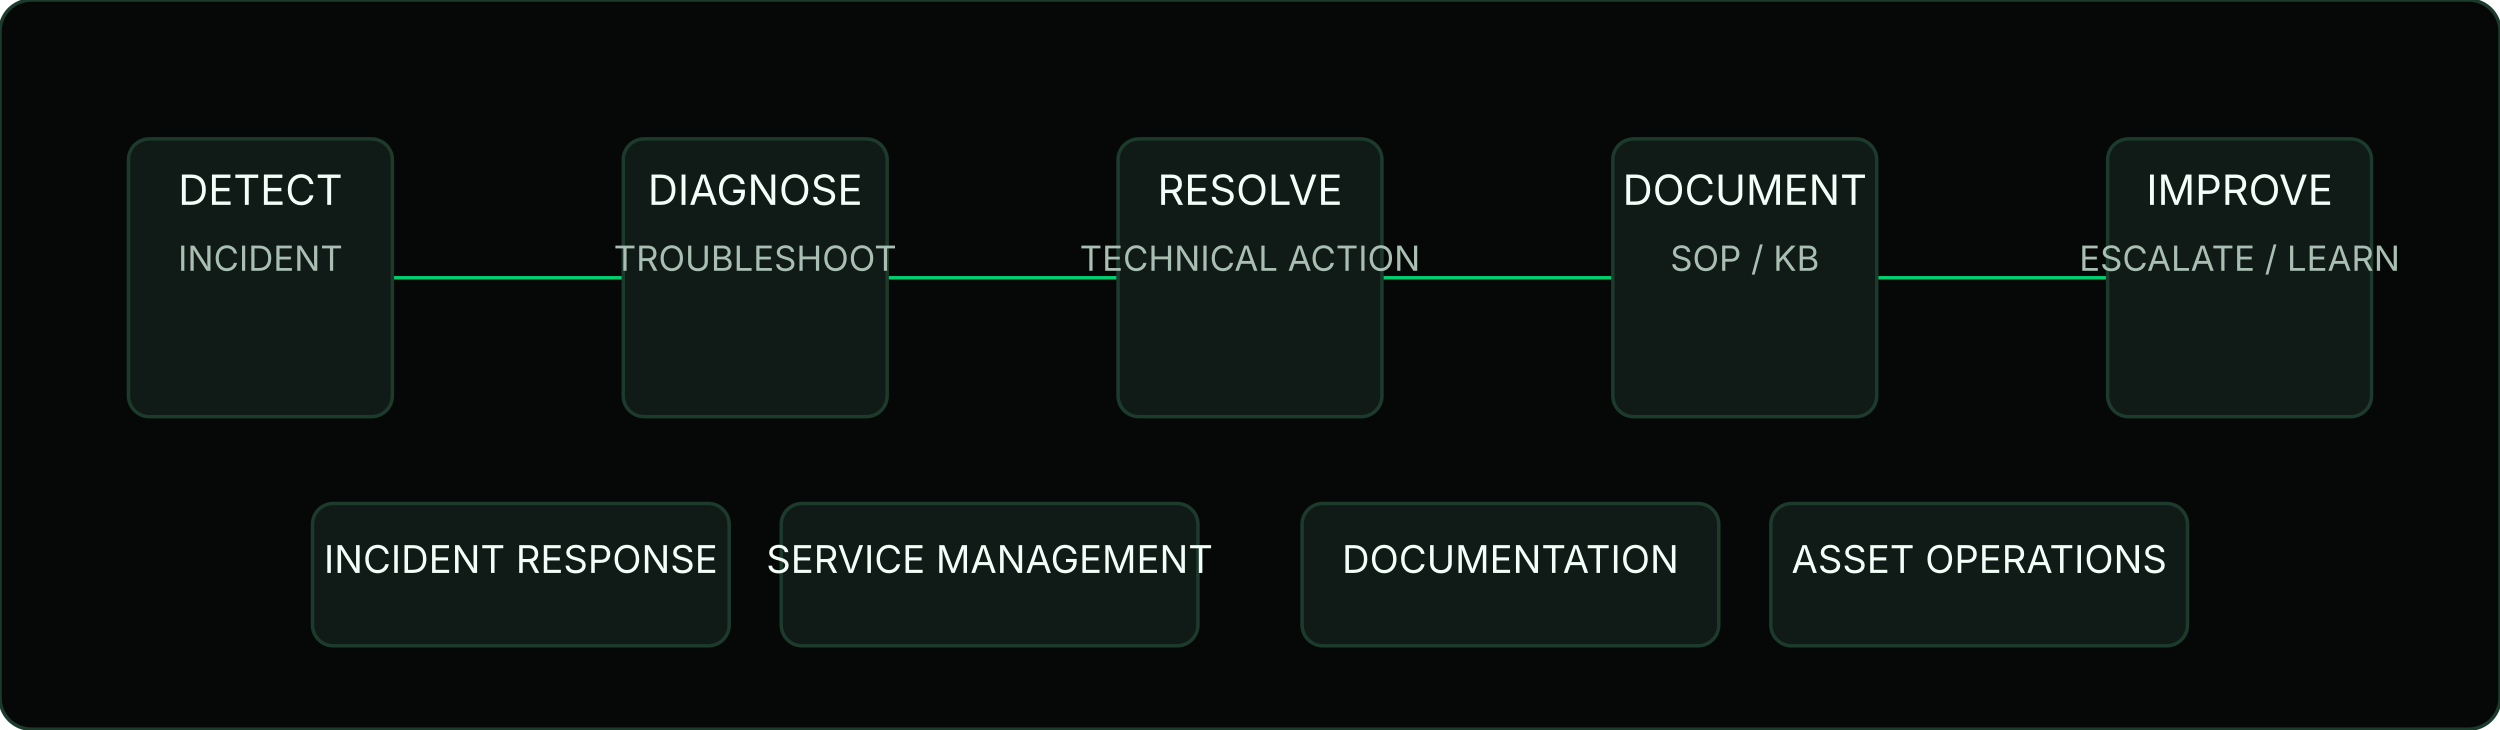
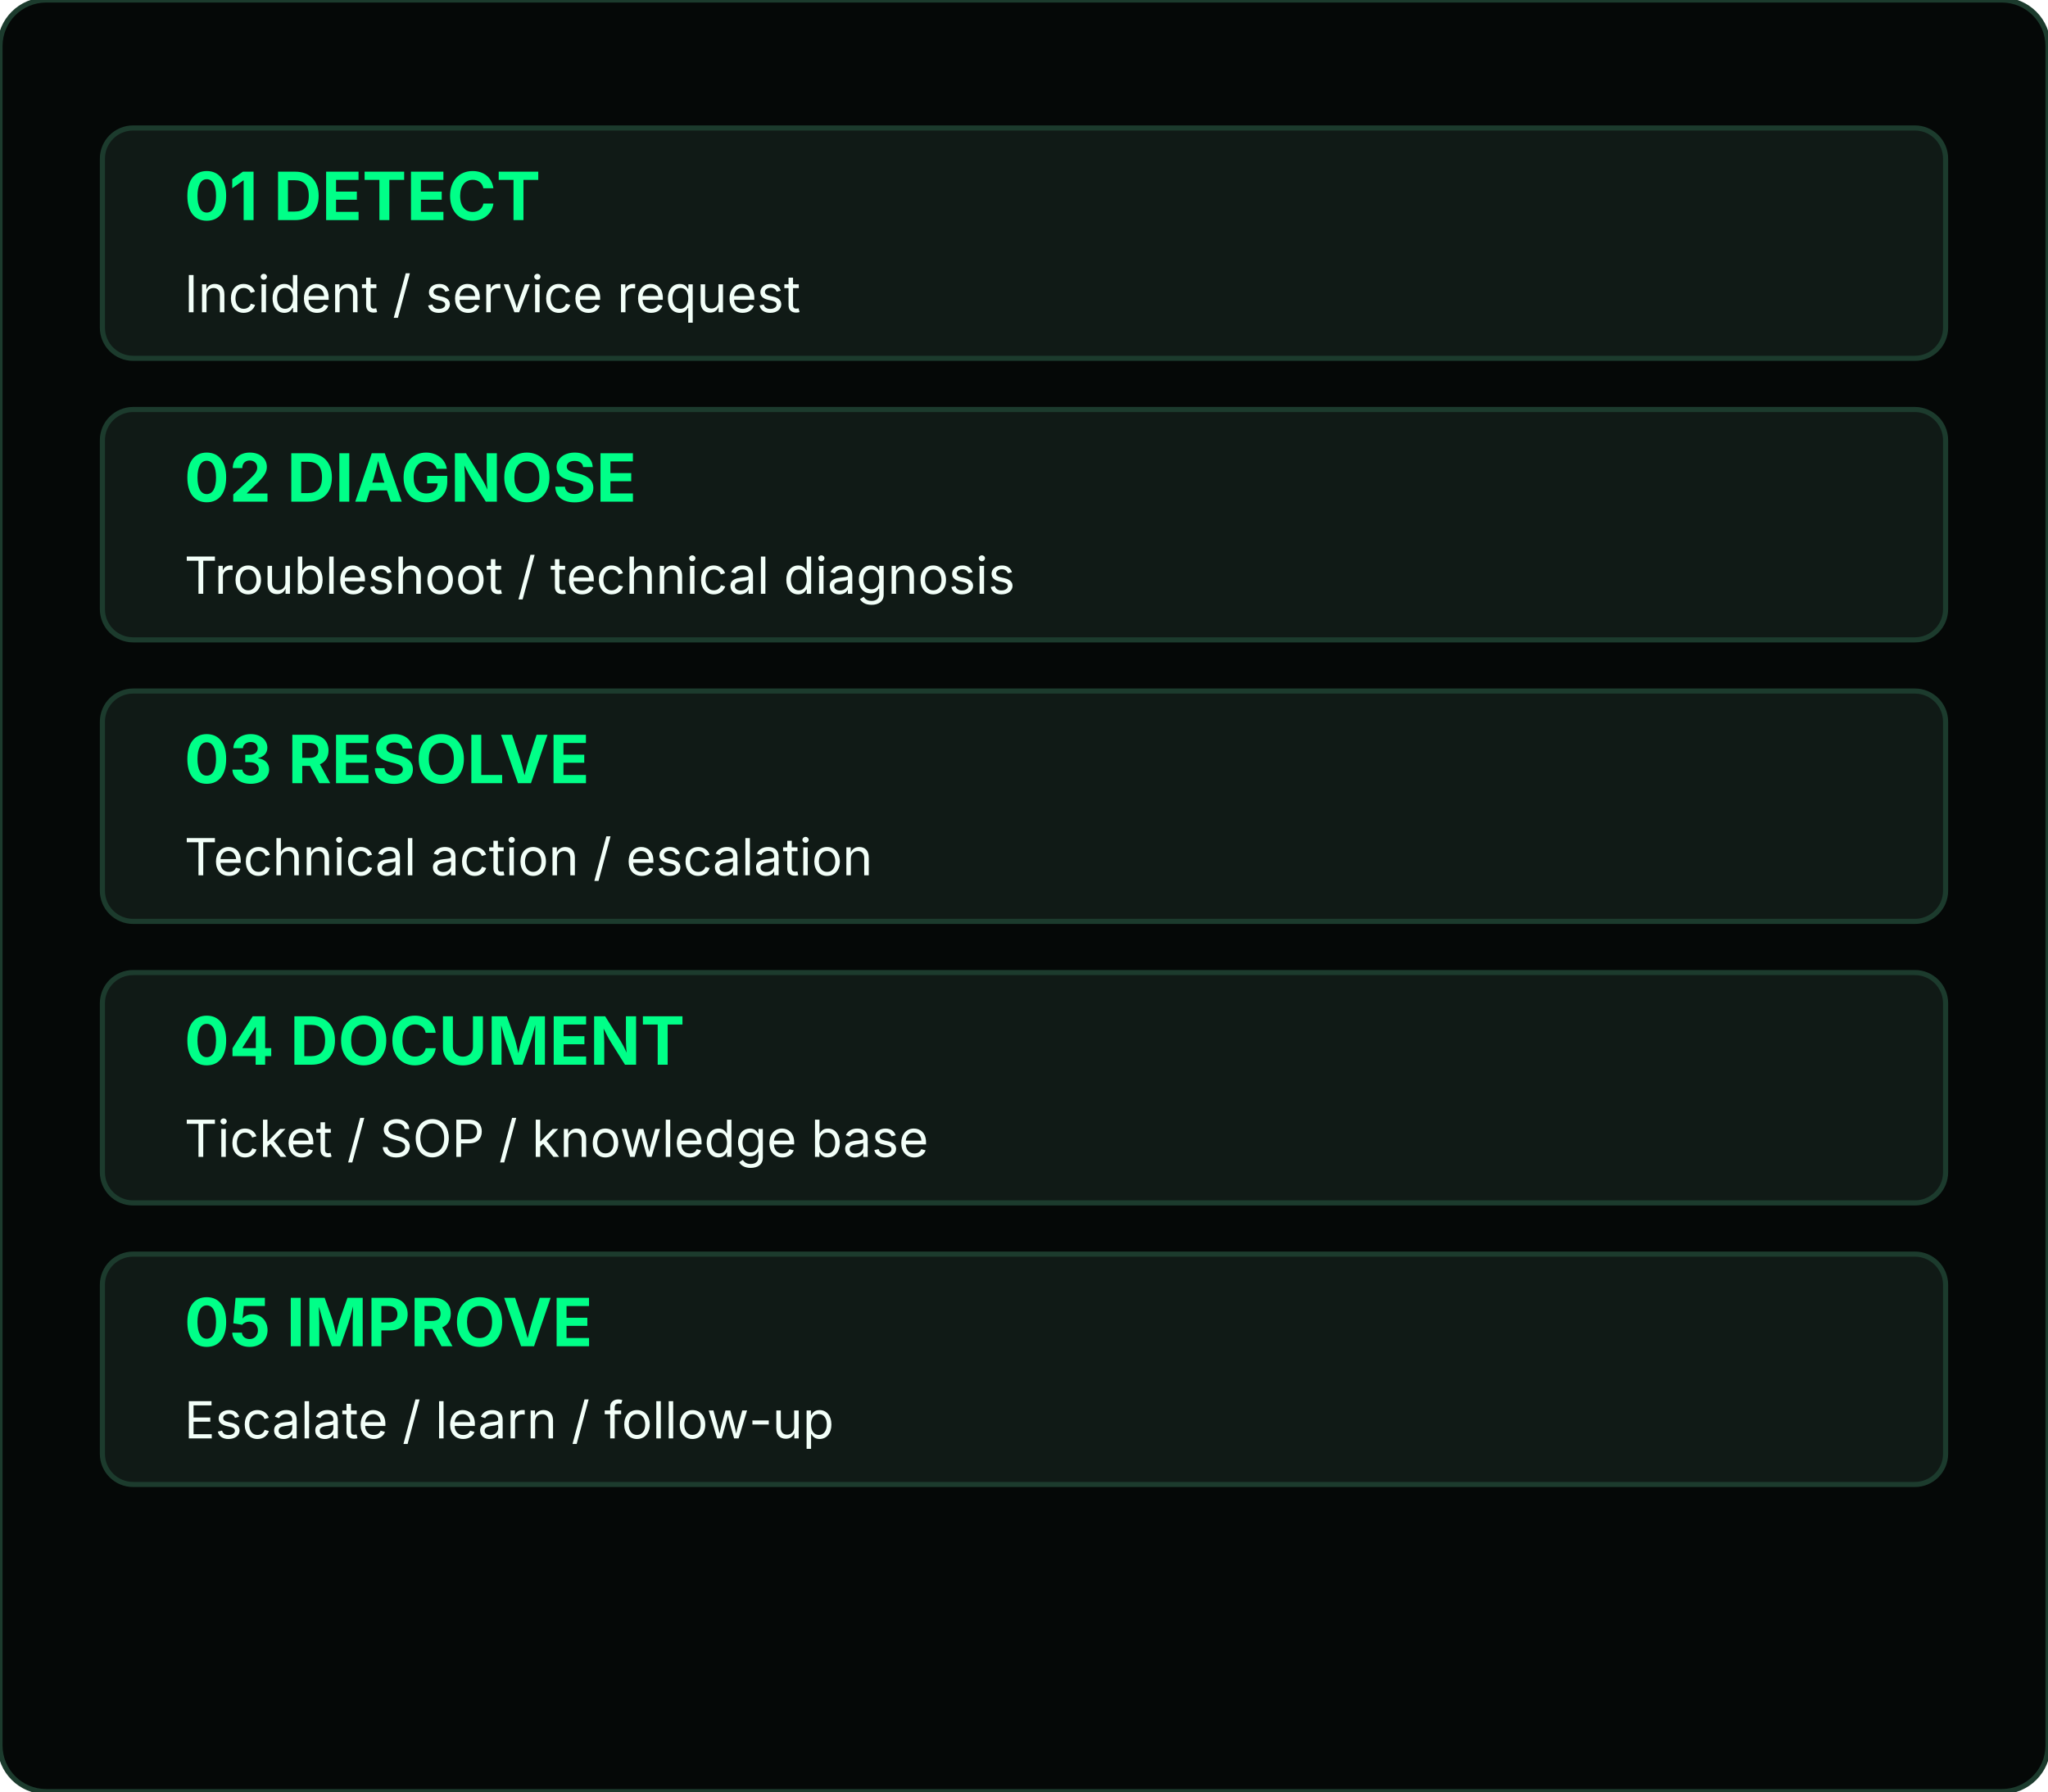
- <svg xmlns="http://www.w3.org/2000/svg" width="1440" height="420" viewBox="0 0 1440 420" role="img" aria-labelledby="title">
-   <rect width="1440" height="420" rx="18" fill="#050807" stroke="#1C3B2D" stroke-width="2" />
-   <g stroke="#00FF88" stroke-width="2" opacity=".8">
-     <line x1="150" y1="160" x2="1290" y2="160" />
+ <svg xmlns="http://www.w3.org/2000/svg" width="800" height="700" viewBox="0 0 800 700" role="img" aria-labelledby="title">
+   <rect width="800" height="700" rx="18" fill="#050807" stroke="#1C3B2D" stroke-width="2" />
+   <g fill="#101A16" stroke="#1C3B2D" stroke-width="2">
+     <rect x="40" y="50" width="720" height="90" rx="12" />
+     <rect x="40" y="160" width="720" height="90" rx="12" />
+     <rect x="40" y="270" width="720" height="90" rx="12" />
+     <rect x="40" y="380" width="720" height="90" rx="12" />
+     <rect x="40" y="490" width="720" height="90" rx="12" />
  </g>
-   <g fill="#101A16" stroke="#1C3B2D" stroke-width="2">
-     <rect x="74" y="80" width="152" height="160" rx="12" />
-     <rect x="359" y="80" width="152" height="160" rx="12" />
-     <rect x="644" y="80" width="152" height="160" rx="12" />
-     <rect x="929" y="80" width="152" height="160" rx="12" />
-     <rect x="1214" y="80" width="152" height="160" rx="12" />
-   </g>
-   <g font-family="Inter, Segoe UI, Arial, sans-serif" text-anchor="middle" fill="#F2FFF8" font-size="24">
-     <text x="150" y="118">DETECT</text>
-     <text x="435" y="118">DIAGNOSE</text>
-     <text x="720" y="118">RESOLVE</text>
-     <text x="1005" y="118">DOCUMENT</text>
-     <text x="1290" y="118">IMPROVE</text>
-   </g>
-   <g font-family="Inter, Segoe UI, Arial, sans-serif" text-anchor="middle" fill="#A9BFB3" font-size="20">
-     <text x="150" y="156">INCIDENT</text>
-     <text x="435" y="156">TROUBLESHOOT</text>
-     <text x="720" y="156">TECHNICAL ACTION</text>
-     <text x="1005" y="156">SOP / KB</text>
-     <text x="1290" y="156">ESCALATE / LEARN</text>
-   </g>
-   <g fill="#101A16" stroke="#1C3B2D" stroke-width="2">
-     <rect x="180" y="290" width="240" height="82" rx="12" />
-     <rect x="450" y="290" width="240" height="82" rx="12" />
-     <rect x="750" y="290" width="240" height="82" rx="12" />
-     <rect x="1020" y="290" width="240" height="82" rx="12" />
-   </g>
-   <g font-family="Inter, Segoe UI, Arial, sans-serif" text-anchor="middle" fill="#F2FFF8" font-size="22">
-     <text x="300" y="330">INCIDENT RESPONSE</text>
-     <text x="570" y="330">SERVICE MANAGEMENT</text>
-     <text x="870" y="330">DOCUMENTATION</text>
-     <text x="1140" y="330">ASSET OPERATIONS</text>
+   <g font-family="Inter, Segoe UI, Arial, sans-serif" fill="#F2FFF8">
+     <g fill="#00FF88" font-size="26" font-weight="700">
+       <text x="72" y="86">01  DETECT</text>
+       <text x="72" y="196">02  DIAGNOSE</text>
+       <text x="72" y="306">03  RESOLVE</text>
+       <text x="72" y="416">04  DOCUMENT</text>
+       <text x="72" y="526">05  IMPROVE</text>
+     </g>
+     <g font-size="20">
+       <text x="72" y="122">Incident / service request</text>
+       <text x="72" y="232">Troubleshoot / technical diagnosis</text>
+       <text x="72" y="342">Technical action / escalation</text>
+       <text x="72" y="452">Ticket / SOP / knowledge base</text>
+       <text x="72" y="562">Escalate / learn / follow-up</text>
+     </g>
  </g>
</svg>
